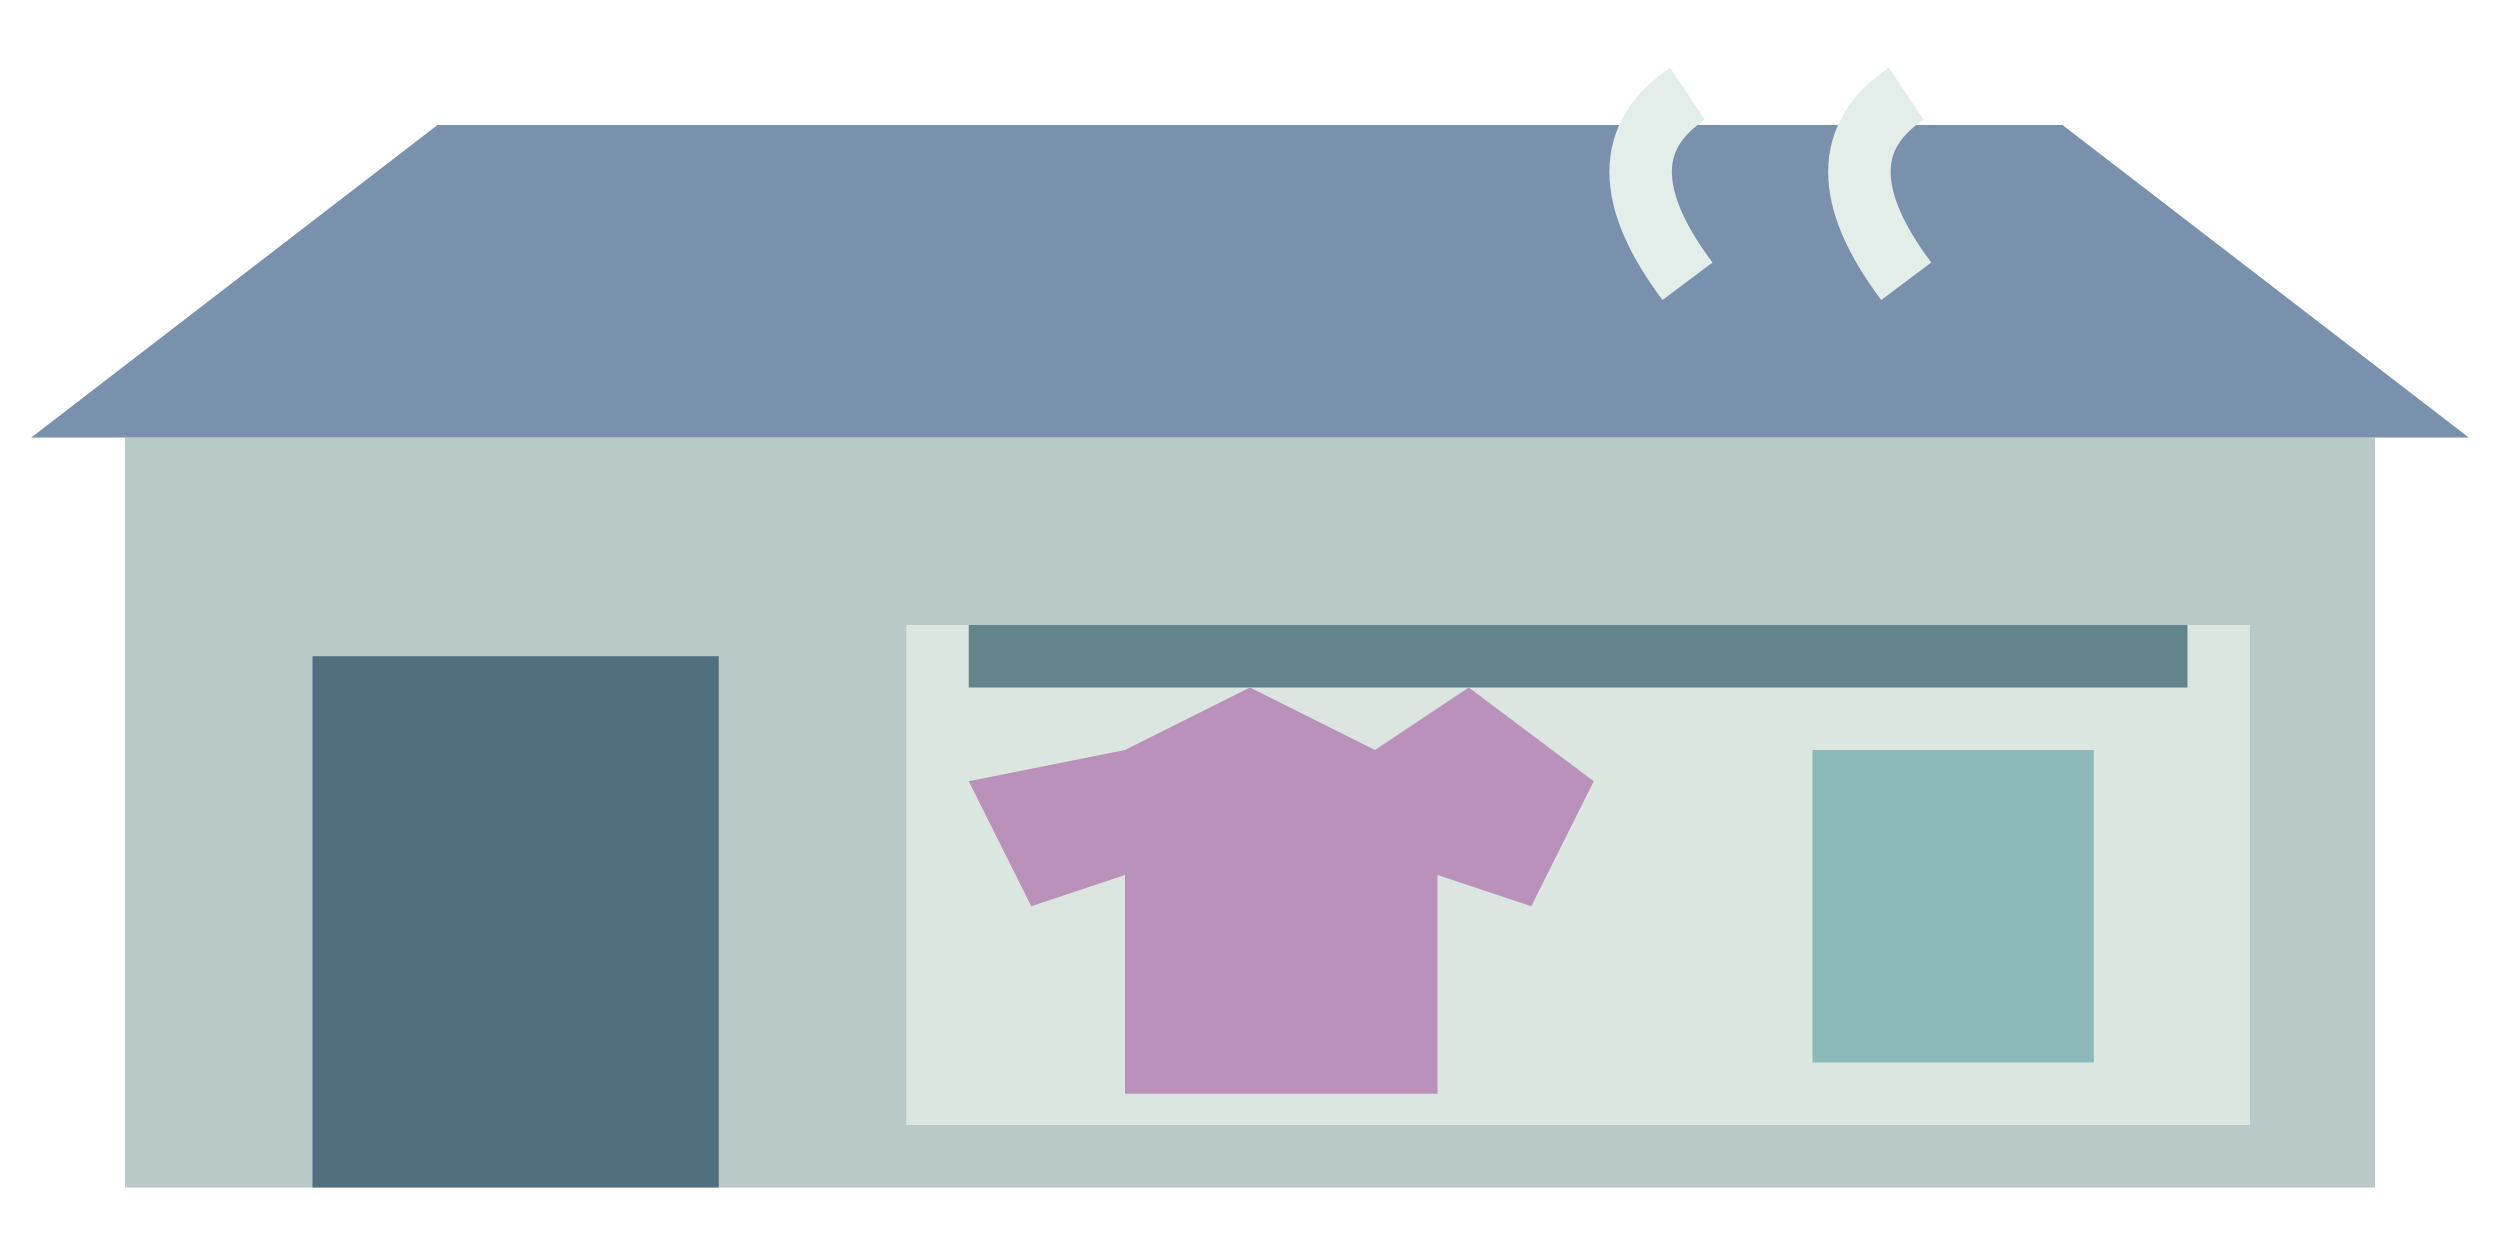
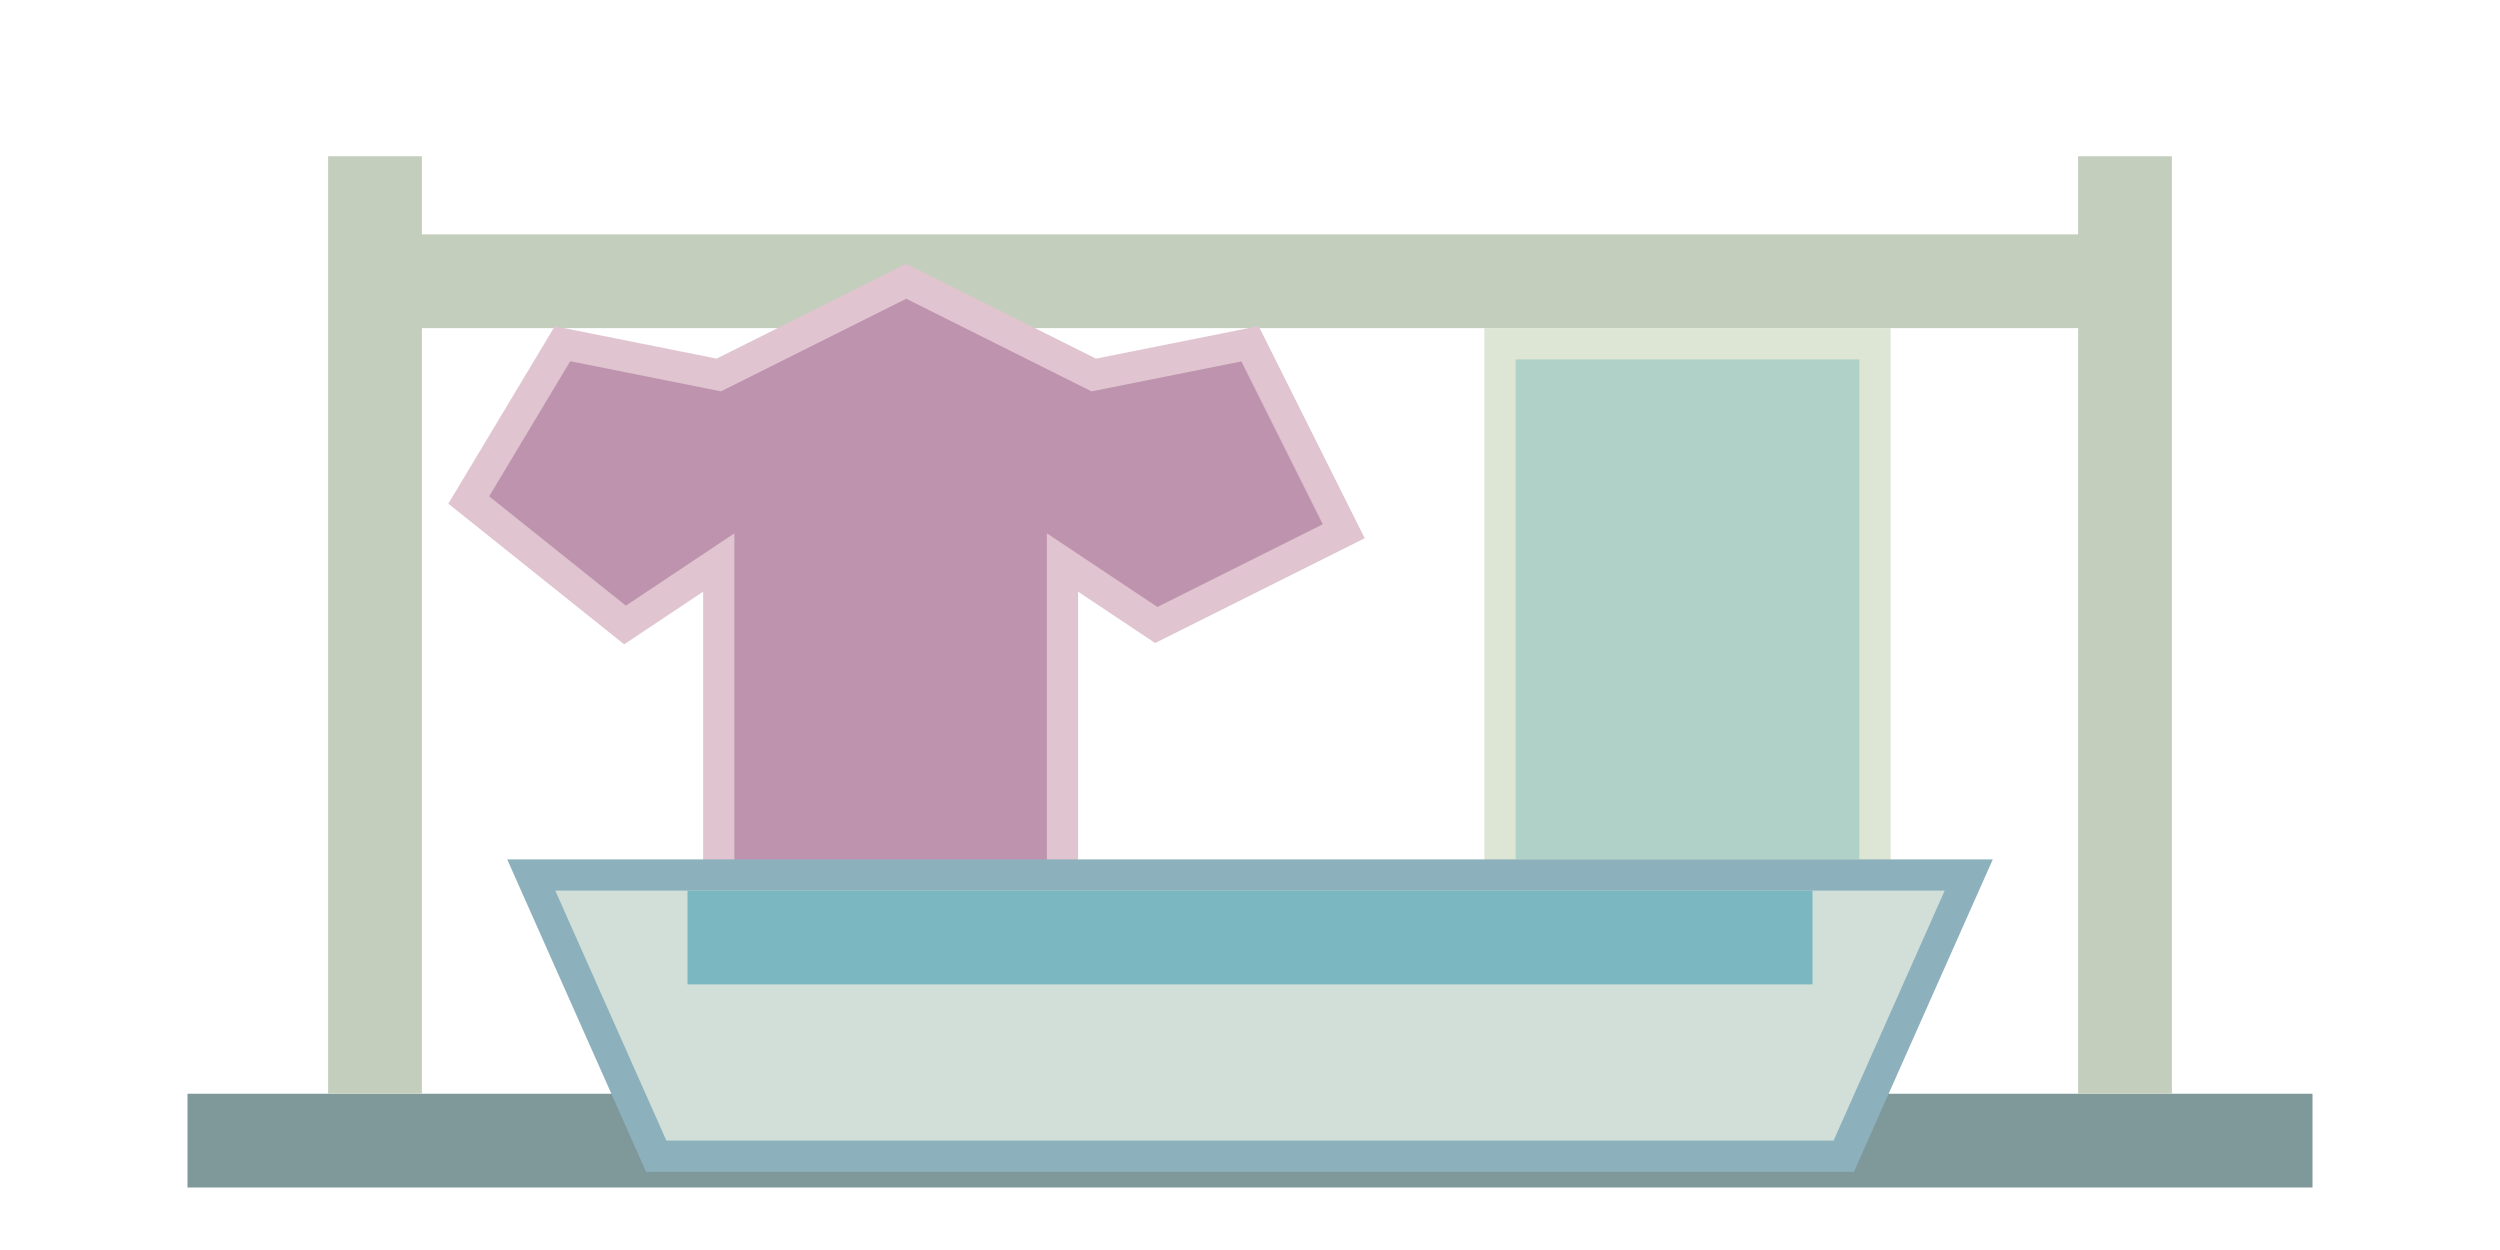
<svg xmlns="http://www.w3.org/2000/svg" width="80" height="40" viewBox="0 0 80 40">
-   <path d="M4 14h72v24H4z" fill="#b9c9c8" />
-   <path d="M1 14 14 4h52l13 10z" fill="#7a91ad" />
-   <path d="M10 21h13v17H10z" fill="#526f80" />
-   <path d="M29 20h43v16H29z" fill="#dae6df" />
-   <path d="M31 21h39" stroke="#63848a" stroke-width="2" />
-   <path d="m36 24 4-2 4 2 3-2 4 3-2 4-3-1v7H36v-7l-3 1-2-4z" fill="#ba91ba" />
-   <path d="M58 24h9v10h-9z" fill="#8db9bb" />
-   <path d="M54 9q-3-4 0-6m7 6q-3-4 0-6" fill="none" stroke="#e3ede9" stroke-width="2" />
+   <path d="M6 35h68v3H6z" fill="#7f999a" />
+   <path d="M12 5v30m56-30v30M12 9h56" stroke="#c3cebd" stroke-width="3" />
+   <path d="m23 12 6-3 6 3 5-1 3 6-6 3-3-2v11H23V18l-3 2-5-4 3-5z" fill="#bd93ae" stroke="#e0c4cf" />
+   <path d="M48 11h12v17H48z" fill="#b0d1c7" stroke="#dde5d5" />
+   <path d="M17 28h46l-4 9H21z" fill="#d1dfd8" stroke="#8cb0bc" />
+   <path d="M22 30h36" stroke="#7bb7c1" stroke-width="3" />
</svg>
